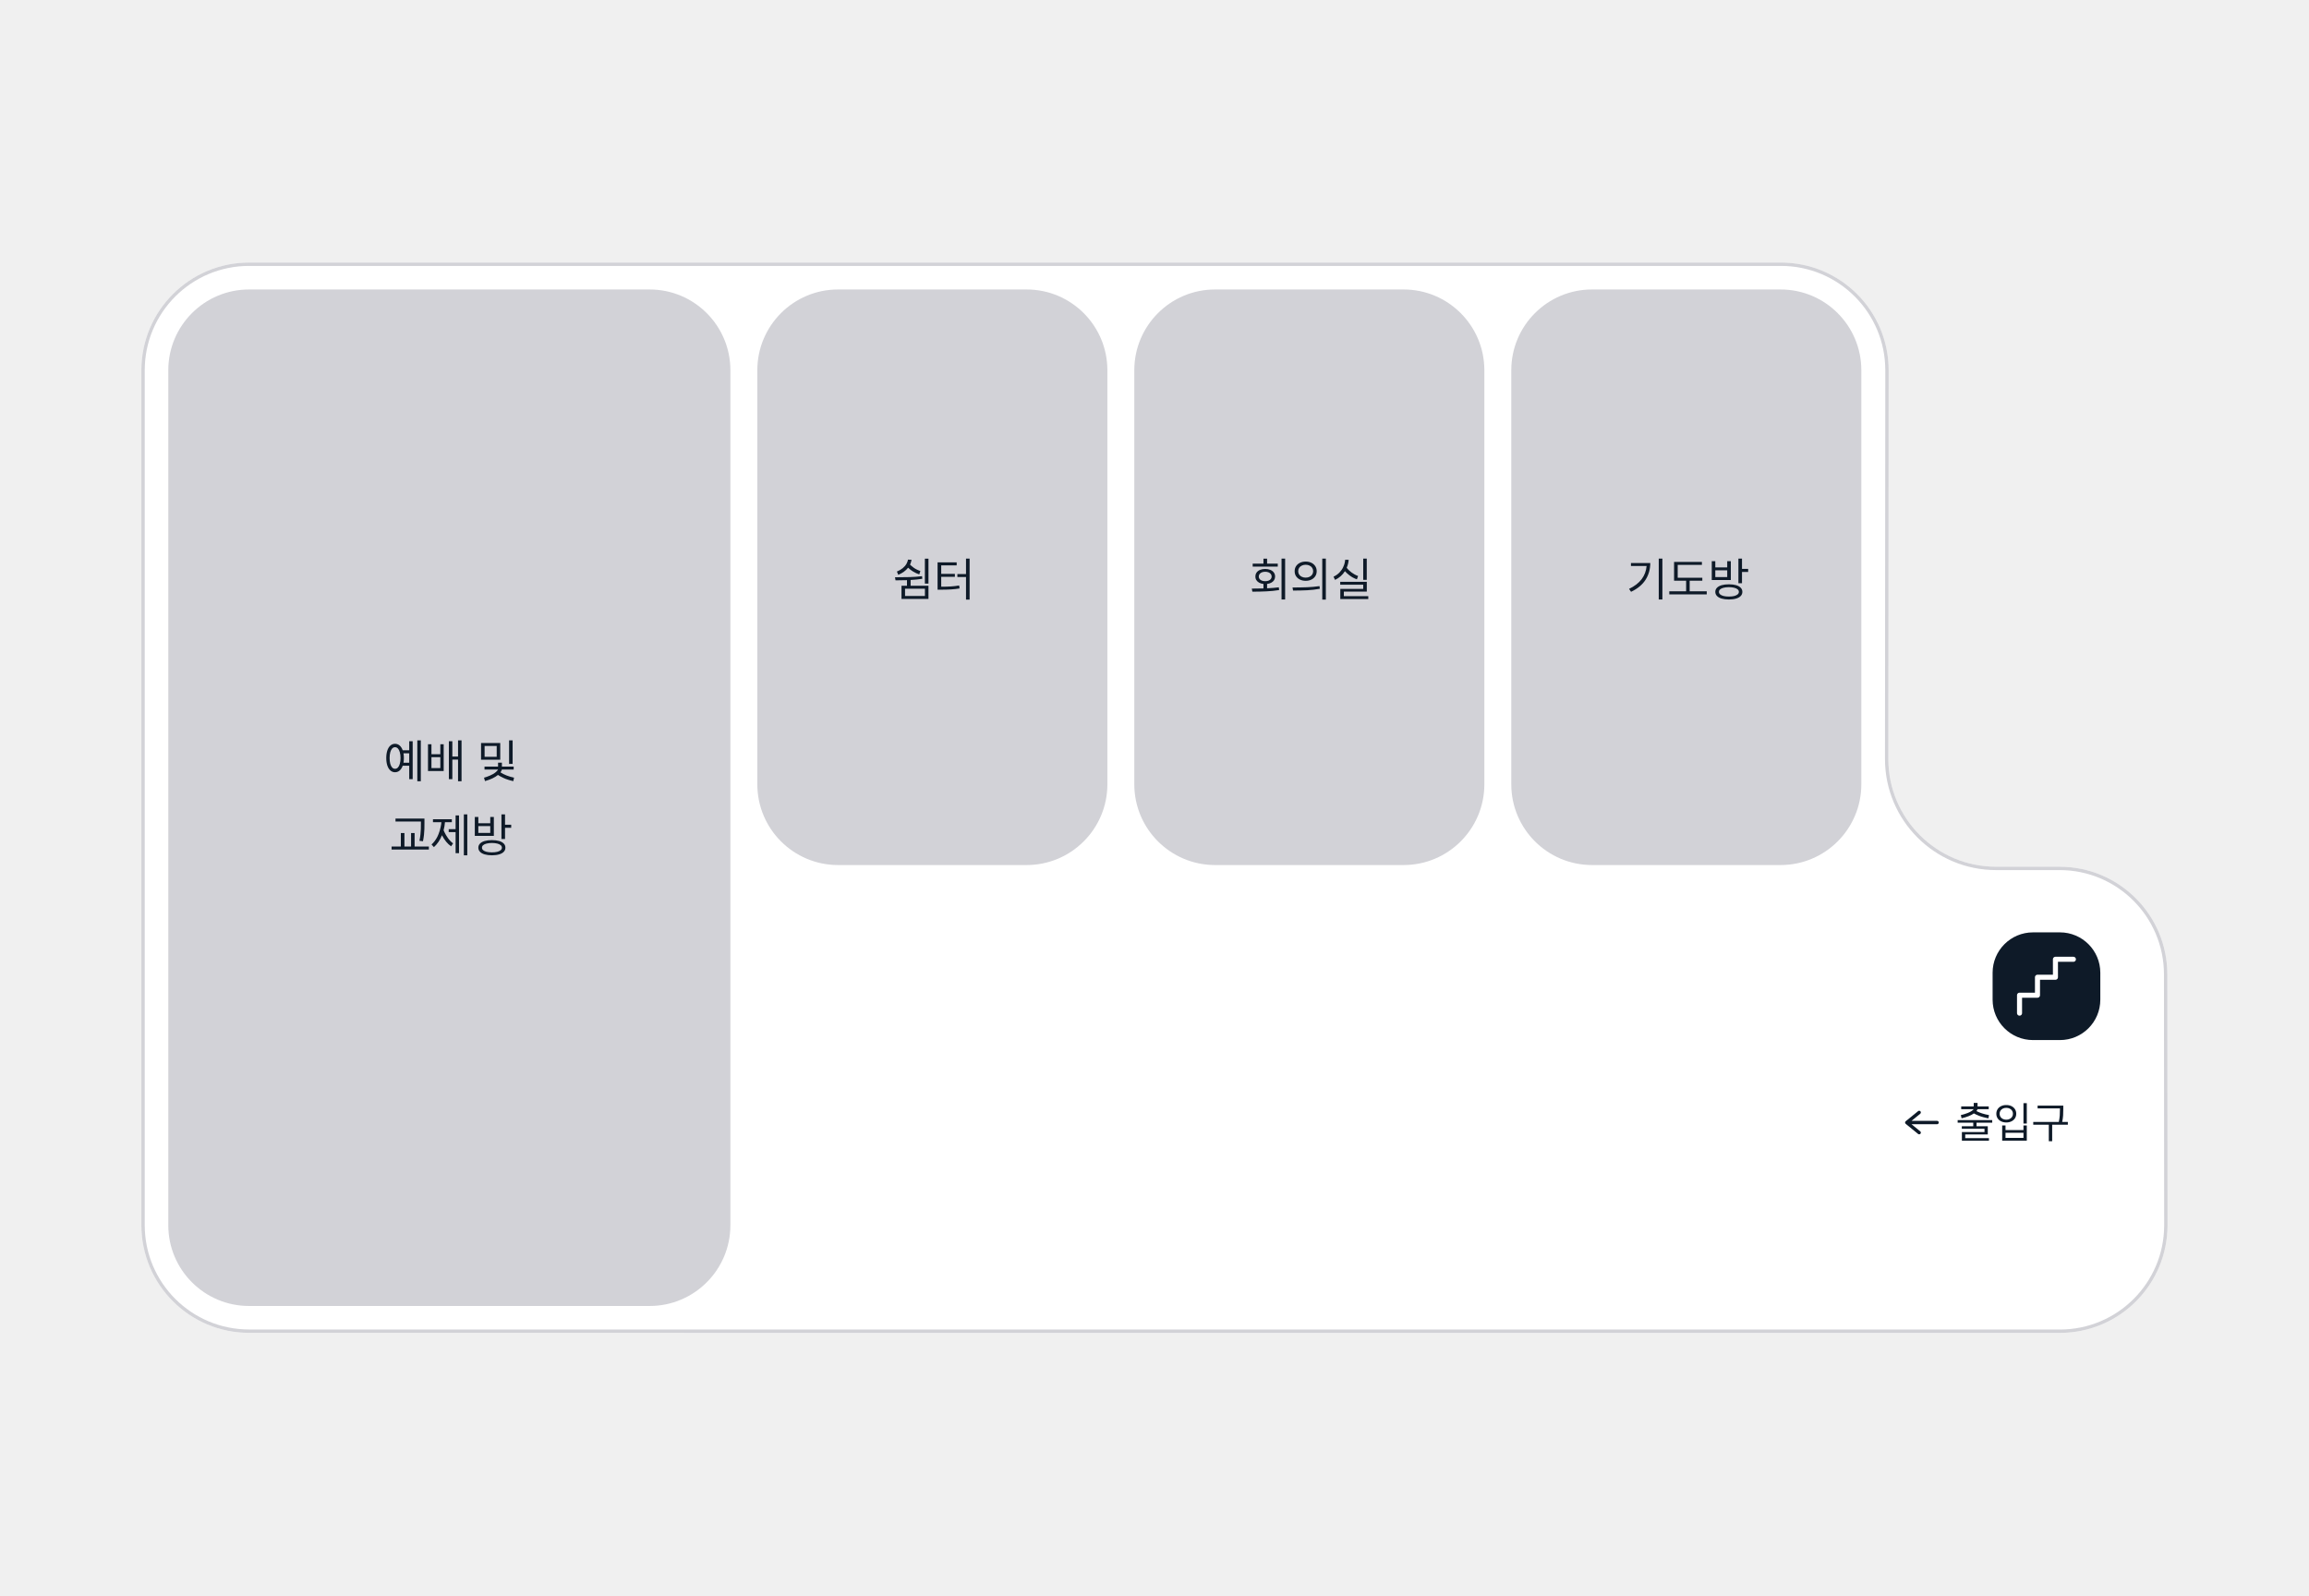
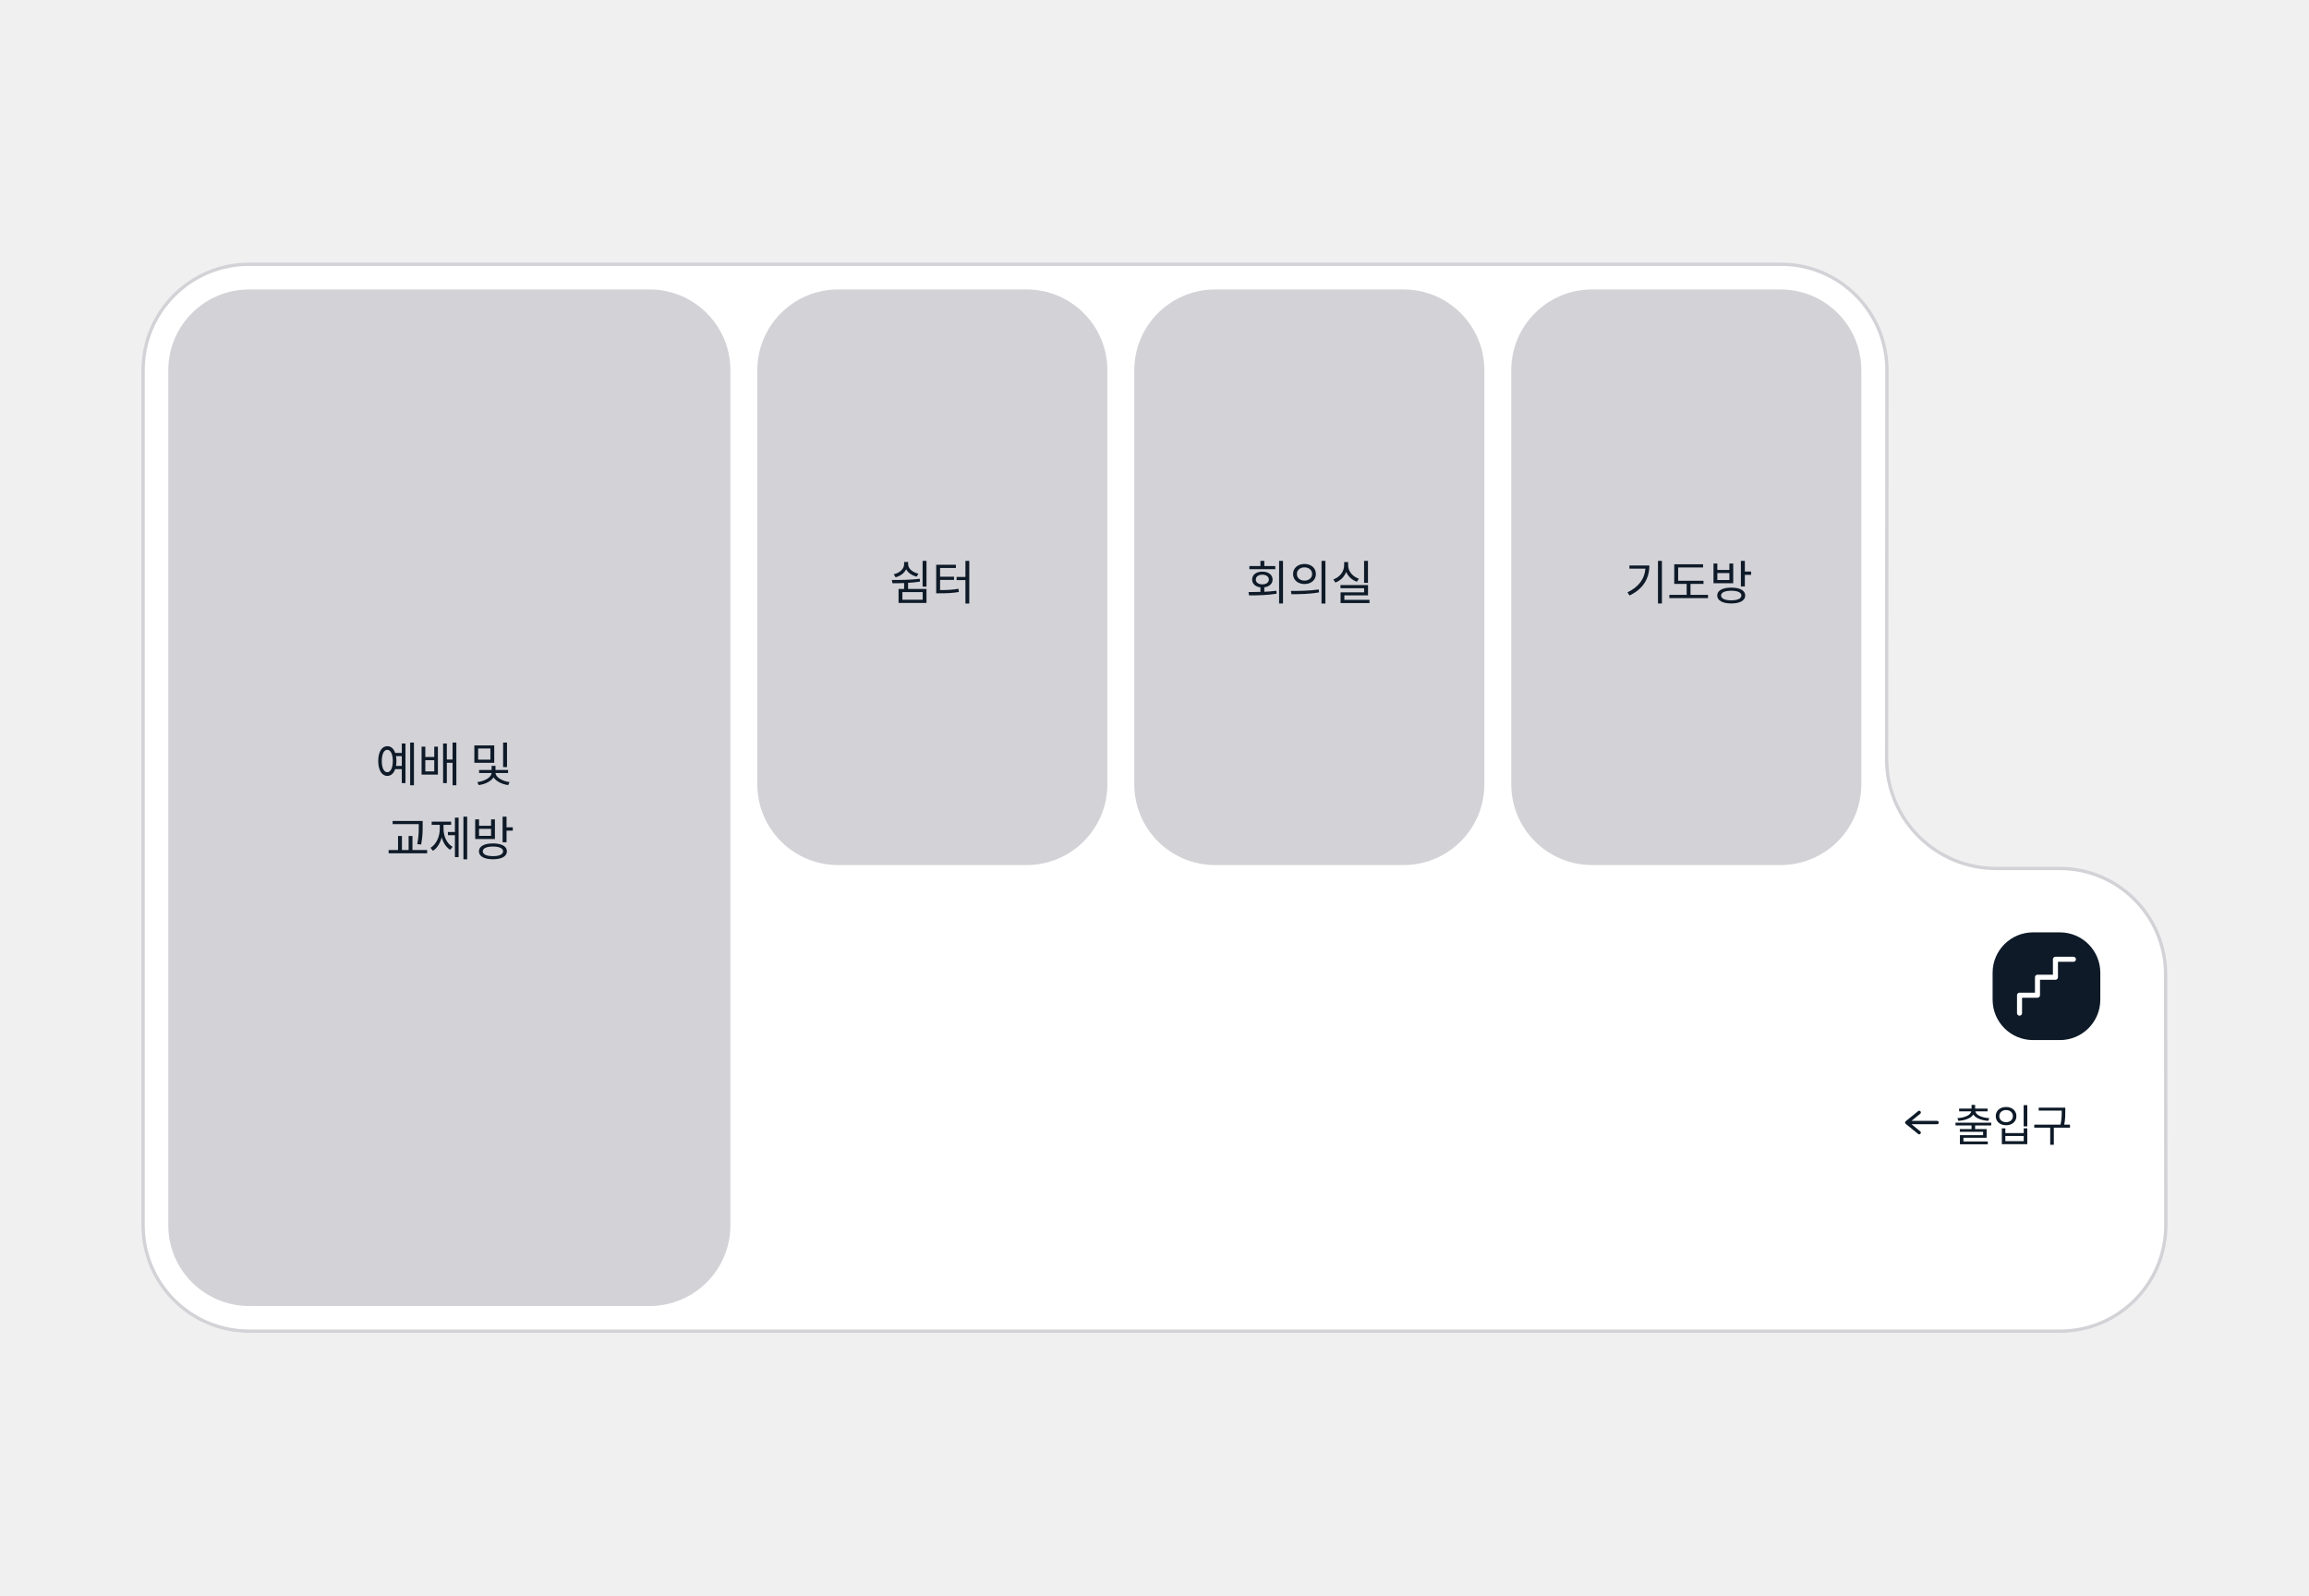
<svg xmlns="http://www.w3.org/2000/svg" xmlns:xlink="http://www.w3.org/1999/xlink" width="686" height="474" viewBox="0 0 686 474" fill="none">
  <use xlink:href="#stroke0_1274_605" fill="white" />
  <mask id="stroke1_1274_605" fill="white">
    <use xlink:href="#stroke0_1274_605" />
  </mask>
  <path d="M593.026 257.5L611.913 257.5C629.576 257.5 643.899 271.811 643.913 289.474L643.974 363.973C643.988 381.657 629.657 396 611.973 395.999L73.999 395.983C56.326 395.982 42 381.656 42 363.983L42 110C42 92.327 56.327 78 74 78L529.119 78C546.802 78 561.133 92.343 561.119 110.026L561.026 225.474C561.012 243.157 575.343 257.5 593.026 257.5Z" stroke-width="2" stroke="#D2D2D7" mask="url(#stroke1_1274_605)" />
  <rect x="592" y="277" width="32" height="32" rx="12" fill="#0E1A28" />
  <path d="M616 285H610.667V290.333H605.333V295.667H600V301" stroke-width="1.5" stroke-linecap="round" stroke-linejoin="round" stroke="white" />
  <path d="M193 86H74C60.745 86 50 96.745 50 110V364C50 377.255 60.745 388 74 388H193C206.255 388 217 377.255 217 364V110C217 96.745 206.255 86 193 86Z" fill="#D2D2D7" />
-   <path d="M125.024 219.953V232.107H123.985V219.953H125.024ZM122.604 220.213V231.492H121.579V227.5H119.638C119.426 228.108 119.118 228.587 118.729 228.922C118.339 229.257 117.881 229.428 117.368 229.428C116.842 229.428 116.384 229.257 115.987 228.908C115.598 228.566 115.29 228.074 115.078 227.438C114.866 226.803 114.757 226.058 114.757 225.203C114.757 224.349 114.866 223.604 115.078 222.968C115.29 222.332 115.598 221.84 115.987 221.498C116.384 221.149 116.842 220.979 117.368 220.979C117.881 220.979 118.339 221.149 118.729 221.484C119.118 221.819 119.426 222.298 119.638 222.906H121.579V220.213H122.604ZM117.368 221.99C117.04 221.99 116.753 222.12 116.507 222.38C116.268 222.64 116.083 223.009 115.946 223.494C115.823 223.979 115.755 224.547 115.755 225.203C115.755 225.853 115.823 226.42 115.946 226.905C116.083 227.391 116.268 227.76 116.507 228.02C116.753 228.279 117.04 228.409 117.368 228.402C117.689 228.409 117.977 228.279 118.223 228.02C118.469 227.76 118.66 227.391 118.79 226.905C118.927 226.42 118.995 225.853 118.995 225.203C118.995 224.554 118.927 223.986 118.79 223.494C118.66 223.016 118.469 222.64 118.229 222.38C117.983 222.12 117.696 221.99 117.368 221.99ZM119.87 223.795C119.952 224.226 119.993 224.69 119.993 225.203C119.993 225.695 119.952 226.16 119.877 226.598H121.579V223.795H119.87ZM128.183 221.115V224.082H130.821V221.115H131.819V229.072H127.157V221.115H128.183ZM128.183 228.184H130.821V224.957H128.183V228.184ZM137.124 219.953V232.107H136.085V225.668H134.39V231.492H133.364V220.213H134.39V224.779H136.085V219.953H137.124ZM152.3 219.953V226.939H151.247V219.953H152.3ZM148.622 220.746V225.695H142.921V220.746H148.622ZM143.974 221.621V224.848H147.569V221.621H143.974ZM143.946 228.635V227.746H147.973V226.584H149.114V227.746H152.614V228.635H149.114C149.032 228.901 148.889 229.182 148.684 229.462C149.777 230.173 151.124 230.699 152.724 231.041L152.505 232.073C151.951 231.957 151.425 231.813 150.919 231.643C150.406 231.479 149.962 231.308 149.579 231.123C149.203 230.945 148.882 230.788 148.636 230.645C148.376 230.508 148.15 230.371 147.945 230.228C147.057 230.973 145.771 231.581 144.09 232.06L143.803 231.048C144.09 230.966 144.37 230.877 144.644 230.781C144.924 230.692 145.238 230.569 145.587 230.412C145.936 230.262 146.257 230.104 146.544 229.934C146.831 229.763 147.104 229.564 147.364 229.339C147.624 229.113 147.829 228.874 147.973 228.635H143.946ZM126.104 243.184V244.537C126.104 245.228 126.098 245.822 126.084 246.308C126.07 246.793 126.029 247.347 125.968 247.955C125.906 248.563 125.804 249.22 125.667 249.924L124.614 249.801C124.751 249.138 124.854 248.502 124.915 247.9C124.977 247.306 125.018 246.766 125.031 246.28C125.045 245.795 125.052 245.214 125.052 244.537V244.072H117.505V243.184H126.104ZM127.417 251.496V252.385H116.343V251.496H119.091V247.49H120.157V251.496H122.126V247.49H123.179V251.496H127.417ZM138.833 241.953V254.107H137.808V241.953H138.833ZM136.372 242.254V253.479H135.36V247.217H133.31V246.342H135.36V242.254H136.372ZM128.634 244.277V243.389H131.689H134.239V244.277H132.195C132.134 245.063 132.004 245.863 131.792 246.67C131.874 246.868 131.963 247.066 132.065 247.271C132.168 247.483 132.312 247.75 132.496 248.078C132.681 248.399 132.872 248.7 133.077 248.98C133.269 249.261 133.508 249.541 133.781 249.835C134.055 250.129 134.328 250.368 134.608 250.553L134.021 251.428C132.981 250.724 132.079 249.63 131.307 248.146C130.726 249.589 129.933 250.765 128.914 251.674L128.21 250.888C128.531 250.607 128.825 250.286 129.092 249.938C129.358 249.582 129.591 249.233 129.782 248.892C129.967 248.55 130.138 248.188 130.288 247.798C130.445 247.408 130.568 247.053 130.657 246.738C130.753 246.41 130.835 246.082 130.903 245.754C130.979 245.412 131.026 245.139 131.061 244.92C131.095 244.694 131.115 244.482 131.136 244.277H128.634ZM146.147 249.596C146.975 249.596 147.692 249.685 148.294 249.855C148.896 250.033 149.354 250.293 149.675 250.628C149.996 250.963 150.153 251.366 150.153 251.838C150.153 252.31 149.996 252.72 149.675 253.055C149.354 253.396 148.896 253.656 148.294 253.834C147.699 254.012 146.981 254.101 146.147 254.107C145.313 254.101 144.596 254.012 143.987 253.834C143.386 253.656 142.921 253.396 142.6 253.055C142.278 252.72 142.114 252.31 142.114 251.838C142.114 251.366 142.278 250.963 142.6 250.628C142.921 250.293 143.386 250.033 143.994 249.855C144.603 249.685 145.32 249.596 146.147 249.596ZM146.147 250.443C145.539 250.45 145.013 250.505 144.562 250.621C144.124 250.73 143.782 250.888 143.543 251.1C143.304 251.305 143.188 251.551 143.194 251.838C143.188 252.125 143.304 252.371 143.543 252.583C143.782 252.795 144.124 252.952 144.568 253.068C145.013 253.178 145.539 253.232 146.147 253.232C146.756 253.232 147.289 253.178 147.733 253.068C148.178 252.952 148.52 252.795 148.759 252.583C148.998 252.371 149.114 252.125 149.114 251.838C149.114 251.551 148.998 251.305 148.759 251.1C148.52 250.888 148.185 250.73 147.733 250.621C147.296 250.505 146.763 250.45 146.147 250.443ZM150.044 241.953V245.016H151.876V245.932H150.044V249.268H148.978V241.953H150.044ZM142.114 242.719V244.578H145.655V242.719H146.722V248.324H141.062V242.719H142.114ZM142.114 247.449H145.655V245.426H142.114V247.449Z" fill="#0E1A28" />
  <path d="M305 86H249C235.745 86 225 96.745 225 110V233C225 246.255 235.745 257 249 257H305C318.255 257 329 246.255 329 233V110C329 96.745 318.255 86 305 86Z" fill="#D2D2D7" />
-   <path d="M275.846 174.02V177.943H267.834V174.02H269.461V172.365C268.675 172.393 267.54 172.413 266.057 172.42L265.906 171.504C267.567 171.504 269.03 171.483 270.295 171.449C271.553 171.415 272.77 171.319 273.945 171.176L274.014 171.955C272.968 172.126 271.806 172.242 270.541 172.311V174.02H275.846ZM268.887 174.895V177.068H274.793V174.895H268.887ZM275.846 165.967V173.377H274.779V165.967H275.846ZM269.728 166.418C269.734 166.356 269.741 166.302 269.741 166.268L270.794 166.295L270.773 166.479C270.767 166.603 270.726 166.787 270.65 167.026C270.582 167.266 270.486 167.512 270.37 167.751C270.514 167.895 270.664 168.038 270.842 168.182C271.006 168.325 271.225 168.496 271.478 168.674C271.73 168.865 272.031 169.036 272.373 169.207C272.715 169.378 273.07 169.521 273.439 169.638L273.118 170.643C271.867 170.246 270.76 169.583 269.796 168.66C269.105 169.549 268.128 170.253 266.877 170.779L266.467 169.809C267.82 169.241 268.777 168.462 269.331 167.478C269.447 167.266 269.543 167.047 269.611 166.842C269.68 166.623 269.721 166.486 269.728 166.418ZM288.068 165.953V178.135H287.002V171.436H284.432V170.547H287.002V165.953H288.068ZM284.227 167.074V167.963H279.633V170.492H283.693V171.367H279.633V174.307C280.795 174.307 281.772 174.279 282.559 174.225C283.352 174.177 284.151 174.081 284.965 173.938L285.088 174.826C284.227 174.97 283.379 175.065 282.545 175.113C281.711 175.168 280.692 175.195 279.482 175.195H278.553V167.074H284.227Z" fill="#0E1A28" />
  <path d="M417 86H361C347.745 86 337 96.745 337 110V233C337 246.255 347.745 257 361 257H417C430.255 257 441 246.255 441 233V110C441 96.745 430.255 86 417 86Z" fill="#D2D2D7" />
-   <path d="M381.81 165.953V178.107H380.743V165.953H381.81ZM371.911 174.867C373.429 174.86 374.584 174.84 375.37 174.819V173.486C374.885 173.438 374.468 173.315 374.099 173.117C373.743 172.919 373.463 172.666 373.265 172.352C373.066 172.044 372.971 171.688 372.978 171.285C372.971 170.834 373.094 170.438 373.333 170.096C373.572 169.761 373.914 169.494 374.358 169.31C374.803 169.125 375.309 169.029 375.89 169.029C376.471 169.029 376.983 169.125 377.421 169.31C377.872 169.494 378.214 169.761 378.46 170.096C378.706 170.438 378.829 170.834 378.829 171.285C378.829 171.682 378.733 172.037 378.535 172.352C378.337 172.659 378.063 172.912 377.708 173.104C377.346 173.302 376.929 173.425 376.45 173.479V174.778C377.77 174.717 378.932 174.621 379.937 174.484L380.019 175.305C378.809 175.503 377.558 175.633 376.252 175.688C374.946 175.756 373.559 175.783 372.075 175.783L371.911 174.867ZM379.622 167.457V168.332H372.171V167.457H375.37V165.967H376.45V167.457H379.622ZM375.89 169.863C375.521 169.863 375.192 169.925 374.898 170.041C374.604 170.157 374.379 170.328 374.222 170.547C374.058 170.759 373.976 171.005 373.976 171.285C373.976 171.565 374.058 171.805 374.222 172.017C374.379 172.229 374.604 172.386 374.898 172.502C375.192 172.618 375.521 172.673 375.89 172.666C376.266 172.673 376.594 172.618 376.888 172.502C377.175 172.393 377.4 172.229 377.558 172.023C377.722 171.805 377.804 171.565 377.804 171.285C377.804 171.005 377.722 170.759 377.558 170.547C377.4 170.328 377.175 170.157 376.888 170.041C376.594 169.925 376.266 169.863 375.89 169.863ZM387.921 166.842C388.557 166.842 389.117 166.965 389.616 167.204C390.108 167.443 390.491 167.785 390.771 168.216C391.052 168.646 391.188 169.146 391.188 169.699C391.188 170.253 391.052 170.752 390.771 171.183C390.491 171.613 390.108 171.955 389.616 172.194C389.117 172.434 388.557 172.557 387.921 172.557C387.285 172.557 386.718 172.434 386.226 172.194C385.72 171.955 385.337 171.613 385.05 171.183C384.776 170.752 384.633 170.253 384.64 169.699C384.633 169.146 384.776 168.646 385.05 168.216C385.337 167.785 385.72 167.443 386.226 167.204C386.718 166.965 387.285 166.842 387.921 166.842ZM387.921 167.785C387.49 167.785 387.107 167.867 386.772 168.031C386.431 168.188 386.164 168.414 385.973 168.701C385.781 168.995 385.686 169.323 385.692 169.699C385.686 170.075 385.781 170.403 385.973 170.697C386.164 170.984 386.431 171.21 386.772 171.367C387.107 171.531 387.49 171.613 387.921 171.613C388.345 171.613 388.728 171.531 389.062 171.367C389.397 171.21 389.664 170.984 389.849 170.697C390.04 170.403 390.136 170.075 390.136 169.699C390.136 169.323 390.04 168.995 389.849 168.701C389.664 168.414 389.397 168.188 389.062 168.031C388.728 167.867 388.345 167.785 387.921 167.785ZM393.909 165.953V178.135H392.843V165.953H393.909ZM384.011 174.539C385.59 174.539 387.019 174.512 388.317 174.464C389.603 174.416 390.847 174.3 392.036 174.129L392.118 174.922C390.895 175.147 389.65 175.298 388.386 175.359C387.114 175.421 385.706 175.455 384.161 175.455L384.011 174.539ZM406.063 165.953V172.27H405.011V165.953H406.063ZM406.077 172.857V175.756H399.255V177.109H406.515V177.971H398.202V174.949H405.011V173.705H398.175V172.857H406.077ZM399.631 166.418L399.638 166.295L400.69 166.322C400.69 166.35 400.69 166.391 400.684 166.445C400.677 166.493 400.663 166.609 400.636 166.773C400.615 166.951 400.581 167.122 400.547 167.293C400.513 167.471 400.451 167.689 400.376 167.942C400.294 168.195 400.205 168.448 400.103 168.688C400.191 168.804 400.294 168.927 400.403 169.057C400.52 169.18 400.684 169.344 400.902 169.549C401.121 169.747 401.347 169.938 401.586 170.109C401.825 170.287 402.112 170.472 402.447 170.656C402.782 170.841 403.131 170.998 403.486 171.128L403.131 172.119C402.721 171.976 402.324 171.791 401.935 171.586C401.552 171.367 401.21 171.148 400.909 170.916C400.615 170.684 400.362 170.472 400.15 170.28C399.938 170.089 399.747 169.891 399.576 169.692C398.858 170.834 397.881 171.695 396.637 172.283L396.186 171.333C396.548 171.162 396.89 170.957 397.204 170.738C397.512 170.506 397.778 170.28 397.997 170.041C398.216 169.809 398.414 169.562 398.592 169.31C398.77 169.057 398.913 168.811 399.022 168.564C399.139 168.332 399.234 168.093 399.316 167.867C399.398 167.642 399.46 167.43 399.501 167.238C399.535 167.054 399.569 166.89 399.59 166.746C399.61 166.603 399.624 166.493 399.631 166.418Z" fill="#0E1A28" />
  <path d="M529 86H473C459.745 86 449 96.745 449 110V233C449 246.255 459.745 257 473 257H529C542.255 257 553 246.255 553 233V110C553 96.745 542.255 86 529 86Z" fill="#D2D2D7" />
-   <path d="M493.892 165.953V178.107H492.812V165.953H493.892ZM490.296 167.279C490.289 169.118 489.824 170.766 488.901 172.229C487.979 173.685 486.543 174.888 484.581 175.824L483.993 174.949C485.613 174.177 486.857 173.22 487.726 172.078C488.587 170.937 489.079 169.624 489.202 168.154H484.554V167.279H490.296ZM505.759 171.654V172.529H501.999V175.674H507.071V176.576H495.942V175.674H500.946V172.529H497.364V166.951H505.636V167.826H498.444V171.654H505.759ZM513.647 173.596C514.475 173.596 515.192 173.685 515.794 173.855C516.396 174.033 516.854 174.293 517.175 174.628C517.496 174.963 517.653 175.366 517.653 175.838C517.653 176.31 517.496 176.72 517.175 177.055C516.854 177.396 516.396 177.656 515.794 177.834C515.199 178.012 514.481 178.101 513.647 178.107C512.813 178.101 512.096 178.012 511.487 177.834C510.886 177.656 510.421 177.396 510.1 177.055C509.778 176.72 509.614 176.31 509.614 175.838C509.614 175.366 509.778 174.963 510.1 174.628C510.421 174.293 510.886 174.033 511.494 173.855C512.103 173.685 512.82 173.596 513.647 173.596ZM513.647 174.443C513.039 174.45 512.513 174.505 512.062 174.621C511.624 174.73 511.282 174.888 511.043 175.1C510.804 175.305 510.688 175.551 510.694 175.838C510.688 176.125 510.804 176.371 511.043 176.583C511.282 176.795 511.624 176.952 512.068 177.068C512.513 177.178 513.039 177.232 513.647 177.232C514.256 177.232 514.789 177.178 515.233 177.068C515.678 176.952 516.02 176.795 516.259 176.583C516.498 176.371 516.614 176.125 516.614 175.838C516.614 175.551 516.498 175.305 516.259 175.1C516.02 174.888 515.685 174.73 515.233 174.621C514.796 174.505 514.263 174.45 513.647 174.443ZM517.544 165.953V169.016H519.376V169.932H517.544V173.268H516.478V165.953H517.544ZM509.614 166.719V168.578H513.155V166.719H514.222V172.324H508.562V166.719H509.614ZM509.614 171.449H513.155V169.426H509.614V171.449Z" fill="#0E1A28" />
-   <path d="M591.887 332.77V333.544H587.228V334.598H590.567V337.035H583.864V338.14H590.91V338.901H582.874V336.324H589.589V335.347H582.848V334.598H586.25V333.544H581.617V332.77H591.887ZM582.67 329.539V328.713H586.39V327.679H587.526V328.713H590.846V329.539H587.526C587.457 329.723 587.349 329.907 587.196 330.091C588.225 330.63 589.469 331.024 590.929 331.284L590.764 332.249C590.237 332.154 589.729 332.046 589.24 331.906C588.751 331.779 588.333 331.64 587.964 331.494C587.609 331.348 587.311 331.221 587.076 331.113C586.841 331.005 586.631 330.897 586.441 330.789C585.609 331.379 584.391 331.862 582.785 332.243L582.556 331.291C582.893 331.208 583.223 331.119 583.546 331.024C583.87 330.929 584.219 330.808 584.594 330.662C584.968 330.516 585.317 330.351 585.628 330.154C585.946 329.958 586.2 329.754 586.39 329.539H582.67ZM602.158 327.742V333.798H601.167V327.742H602.158ZM595.835 334.369V335.74H601.167V334.369H602.158V338.876H594.845V334.369H595.835ZM595.835 338.063H601.167V336.54H595.835V338.063ZM596.064 328.301C596.629 328.294 597.137 328.402 597.587 328.618C598.038 328.834 598.387 329.139 598.641 329.532C598.895 329.932 599.022 330.383 599.022 330.891C599.022 331.392 598.895 331.843 598.641 332.236C598.387 332.63 598.038 332.935 597.587 333.15C597.137 333.373 596.629 333.48 596.064 333.48C595.499 333.48 594.991 333.373 594.541 333.15C594.09 332.935 593.741 332.63 593.487 332.236C593.233 331.843 593.106 331.392 593.106 330.891C593.106 330.383 593.233 329.932 593.487 329.532C593.741 329.139 594.09 328.834 594.541 328.618C594.991 328.402 595.499 328.294 596.064 328.301ZM596.064 329.139C595.683 329.132 595.34 329.208 595.036 329.354C594.737 329.507 594.502 329.716 594.331 329.983C594.16 330.25 594.077 330.554 594.083 330.891C594.077 331.227 594.16 331.532 594.331 331.805C594.502 332.071 594.737 332.281 595.036 332.427C595.34 332.579 595.683 332.655 596.064 332.655C596.438 332.655 596.781 332.579 597.08 332.427C597.378 332.281 597.613 332.071 597.791 331.805C597.956 331.532 598.044 331.227 598.044 330.891C598.044 330.554 597.956 330.25 597.791 329.983C597.613 329.716 597.378 329.507 597.08 329.354C596.781 329.208 596.438 329.132 596.064 329.139ZM613 328.479V329.469C613 330.199 612.98 330.84 612.949 331.405C612.911 331.97 612.822 332.611 612.676 333.328H614.358V334.153H609.699V339.054H608.696V334.153H604.075V333.328H611.667C611.819 332.611 611.914 331.963 611.952 331.398C611.99 330.833 612.009 330.186 612.009 329.469V329.304H605.37V328.479H613Z" fill="#0E1A28" />
  <path d="M570.182 330.5L566.5 333.5L570.182 336.5M566.5 333.5L575.5 333.5" stroke-linecap="round" stroke-linejoin="round" stroke="#0E1A28" />
+   <g fill="#0E1A28" font-family="JayeonSans, sans-serif" letter-spacing="-0.02em" text-anchor="middle" dominant-baseline="central">
+     <text x="133.8" font-size="14">
+       <tspan x="133.8" y="226.1">예배 및</tspan>
+       <tspan x="133.8" y="248.1">교제방</tspan>
+     </text>
+     <text x="277" y="172.1" font-size="14">쉼터</text>
+     <text x="389.2" y="172.1" font-size="14">회의실</text>
+     <text x="501.7" y="172.1" font-size="14">기도방</text>
+     <text x="598" y="333.4" font-size="13">출입구</text>
+   </g>
  <defs>
    <path id="stroke0_1274_605" d="M611.913 257.5L593.026 257.5C575.343 257.5 561.012 243.157 561.026 225.474L561.119 110.026C561.133 92.343 546.802 78 529.119 78L74 78C56.327 78 42 92.327 42 110L42 363.983C42 381.656 56.326 395.982 73.999 395.983L611.973 395.999C629.657 396 643.988 381.657 643.974 363.973L643.913 289.474C643.899 271.811 629.576 257.5 611.913 257.5Z" />
  </defs>
</svg>
